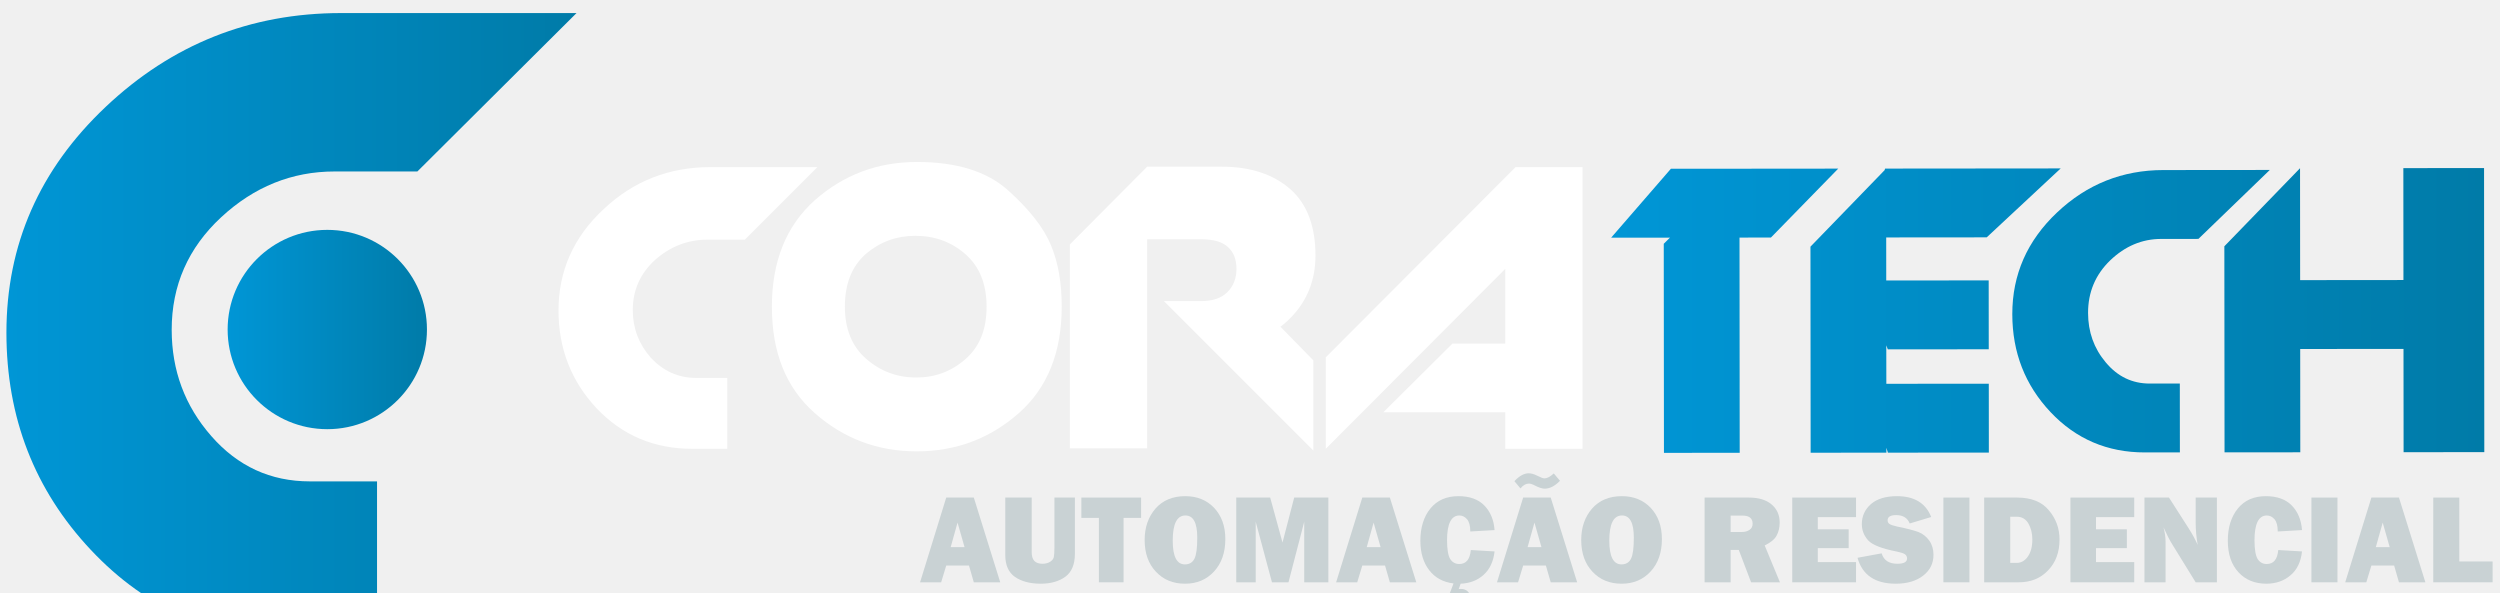
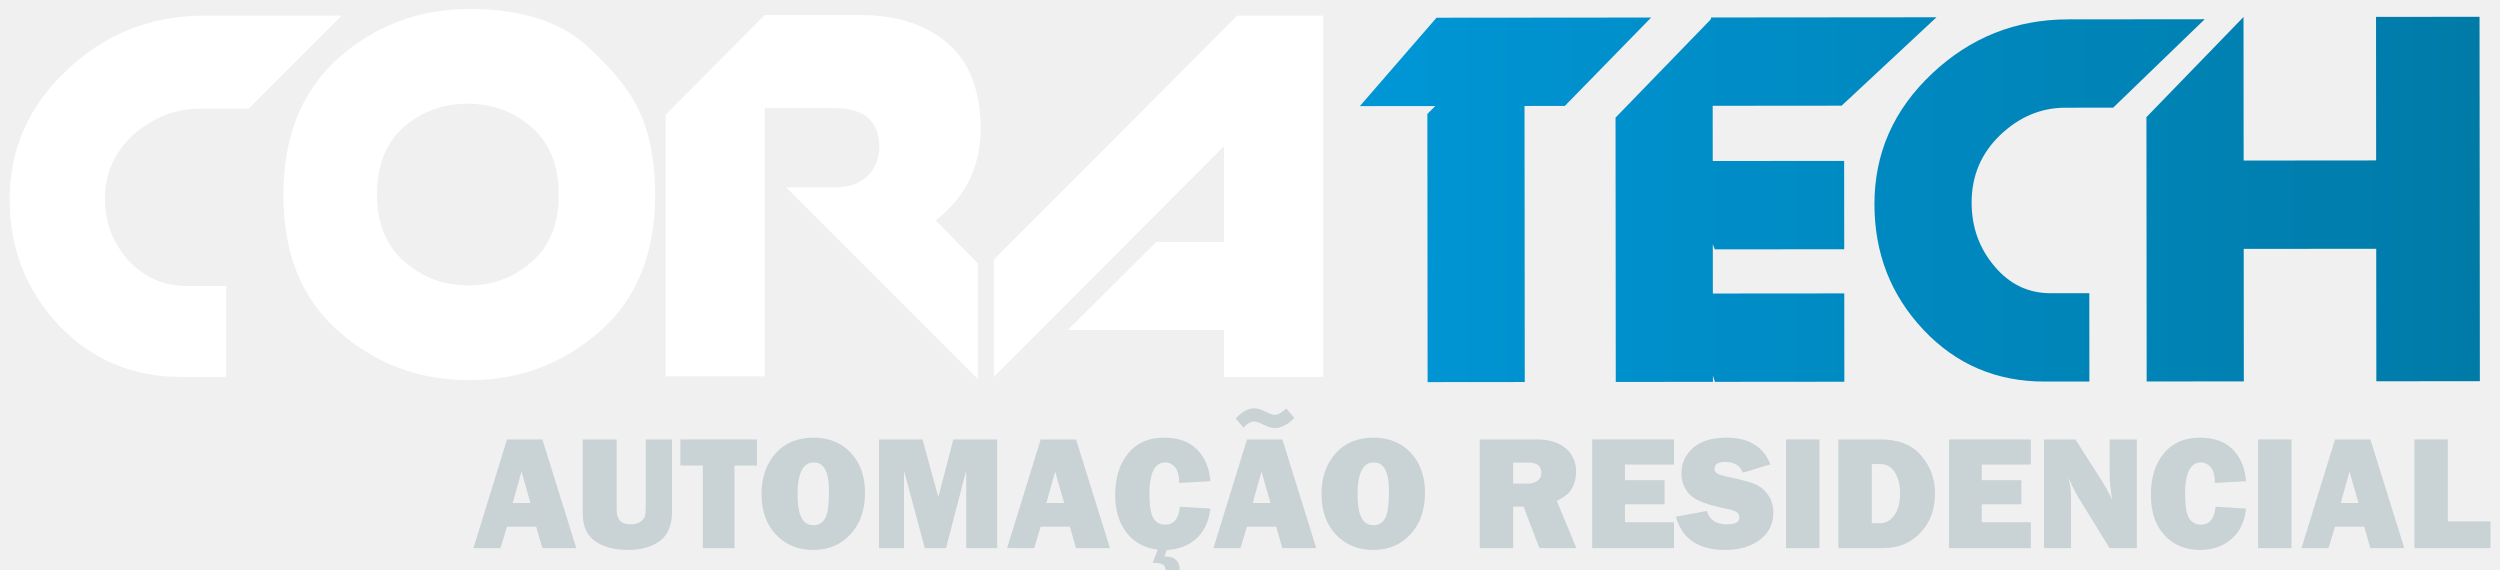
- <svg xmlns="http://www.w3.org/2000/svg" role="img" aria-label="Coratech Automação Residencial" viewBox="121 595 363 86">
+ <svg xmlns="http://www.w3.org/2000/svg" role="img" aria-label="Coratech Automação Residencial" viewBox="201 617.5 283 64.5">
  <defs>
    <linearGradient id="g" x1="0" y1="0" x2="1" y2="0">
      <stop offset="0" stop-color="#0096D6" />
      <stop offset="1" stop-color="#007BA8" />
    </linearGradient>
    <path id="c-font_5_100" d="M.345-.011 .33-.053C.337-.052 .343-.052 .348-.052 .37-.052 .389-.059 .403-.074 .417-.089 .424-.107 .424-.13 .424-.157 .414-.178 .393-.193 .373-.208 .346-.216 .314-.216 .275-.216 .236-.204 .198-.182L.217-.14C.245-.155 .272-.163 .297-.163 .324-.163 .337-.152 .337-.13 .337-.116 .33-.105 .317-.099 .303-.093 .288-.09 .272-.09 .269-.09 .264-.09 .258-.09L.289-.009C.207 .001 .143 .036 .097 .096 .051 .156 .028 .233 .028 .327 .028 .432 .055 .517 .107 .581 .16 .646 .234 .678 .328 .678 .416 .678 .484 .653 .531 .605 .579 .556 .606 .492 .612 .411L.421 .4C.421 .445 .412 .477 .395 .497 .378 .516 .358 .526 .335 .526 .271 .526 .238 .461 .238 .331 .238 .258 .247 .209 .263 .183 .28 .157 .304 .144 .334 .144 .388 .144 .418 .18 .425 .254L.612 .243C.603 .163 .574 .102 .525 .058 .477 .015 .417-.008 .345-.011Z" />
    <path id="c-font_5_174" d="M.426 0 .388 .132H.209L.169 0H.003L.209 .667H.426L.634 0H.426M.244 .277H.353L.298 .47 .244 .277M.45 .857 .499 .799C.459 .758 .419 .737 .379 .737 .359 .737 .334 .745 .303 .761 .282 .772 .266 .777 .254 .777 .231 .777 .209 .765 .188 .739L.14 .796C.179 .838 .217 .858 .253 .858 .272 .858 .294 .852 .32 .839 .347 .825 .366 .818 .377 .818 .398 .818 .422 .831 .45 .857Z" />
    <path id="c-font_5_3" d="M0 0Z" />
    <path id="c-font_5_36" d="M.426 0 .388 .132H.209L.169 0H.003L.209 .667H.426L.634 0H.426M.244 .277H.353L.298 .47 .244 .277Z" />
    <path id="c-font_5_38" d="M.425 .254 .612 .243C.603 .161 .573 .098 .521 .055 .47 .011 .406-.011 .331-.011 .241-.011 .167 .019 .112 .079 .056 .139 .028 .222 .028 .328 .028 .433 .055 .517 .107 .581 .16 .646 .234 .678 .328 .678 .416 .678 .484 .653 .531 .605 .579 .556 .606 .491 .612 .411L.421 .4C.421 .445 .412 .477 .395 .497 .378 .516 .358 .526 .335 .526 .271 .526 .238 .461 .238 .331 .238 .258 .247 .209 .263 .183 .28 .157 .304 .144 .334 .144 .388 .144 .418 .18 .425 .254Z" />
    <path id="c-font_5_39" d="M.058 0V.667H.316C.428 .667 .512 .634 .567 .567 .623 .501 .651 .424 .651 .337 .651 .237 .621 .156 .561 .094 .502 .031 .424 0 .329 0H.058M.263 .153H.316C.35 .153 .378 .17 .402 .203 .425 .236 .437 .28 .437 .337 .437 .386 .426 .428 .406 .463 .385 .498 .355 .516 .316 .516H.263V.153Z" />
    <path id="c-font_5_40" d="M.56 .159V0H.058V.667H.56V.513H.259V.417H.502V.269H.259V.159H.56Z" />
    <path id="c-font_5_44" d="M.263 .667V0H.058V.667H.263Z" />
    <path id="c-font_5_47" d="M.525 .164V0H.058V.667H.263V.164H.525Z" />
    <path id="c-font_5_48" d="M.783 .667V0H.593V.477L.469 0H.339L.211 .477V0H.058V.667H.325L.422 .313 .514 .667H.783Z" />
    <path id="c-font_5_49" d="M.628 0H.461L.279 .295C.255 .333 .232 .379 .208 .433 .219 .39 .224 .353 .224 .323V0H.058V.667H.251L.407 .423C.438 .374 .461 .331 .477 .294 .467 .351 .461 .41 .461 .469V.667H.628V0Z" />
    <path id="c-font_5_50" d="M.346-.011C.252-.011 .176 .02 .117 .083 .058 .145 .028 .228 .028 .333 .028 .433 .057 .515 .113 .58 .17 .645 .248 .678 .348 .678 .441 .678 .517 .647 .575 .586 .633 .524 .663 .443 .663 .34 .663 .234 .633 .149 .574 .085 .515 .021 .439-.011 .346-.011M.345 .141C.38 .141 .405 .156 .42 .186 .435 .216 .442 .271 .442 .352 .442 .468 .411 .526 .349 .526 .282 .526 .249 .46 .249 .327 .249 .203 .281 .141 .345 .141Z" />
    <path id="c-font_5_53" d="M.651 0H.424L.327 .255H.263V0H.058V.667H.406C.483 .667 .543 .649 .585 .613 .628 .577 .649 .529 .649 .47 .649 .432 .641 .398 .625 .368 .61 .339 .578 .313 .531 .29L.651 0M.263 .396H.35C.376 .396 .396 .402 .412 .413 .428 .424 .436 .44 .436 .461 .436 .504 .409 .525 .357 .525H.263V.396Z" />
    <path id="c-font_5_54" d="M-.011 .193 .179 .228C.195 .174 .236 .146 .302 .146 .354 .146 .379 .16 .379 .188 .379 .202 .373 .213 .362 .221 .35 .229 .328 .236 .298 .242 .181 .265 .106 .294 .073 .33 .04 .367 .023 .409 .023 .458 .023 .521 .047 .573 .094 .615 .142 .657 .211 .678 .3 .678 .436 .678 .526 .623 .569 .514L.4 .463C.382 .507 .347 .529 .293 .529 .248 .529 .226 .515 .226 .488 .226 .475 .231 .466 .241 .459 .251 .452 .271 .446 .3 .439 .38 .423 .436 .408 .47 .395 .503 .382 .531 .36 .554 .328 .576 .297 .587 .259 .587 .217 .587 .149 .56 .094 .505 .052 .451 .01 .379-.011 .29-.011 .128-.011 .027 .057-.011 .193Z" />
    <path id="c-font_5_55" d="M.332 .507V0H.138V.507H0V.667H.47V.507H.332Z" />
    <path id="c-font_5_56" d="M.599 .667V.225C.599 .141 .574 .081 .524 .044 .475 .008 .41-.011 .33-.011 .246-.011 .179 .007 .128 .042 .077 .077 .051 .135 .051 .214V.667H.259V.238C.259 .206 .266 .183 .28 .168 .293 .154 .315 .146 .344 .146 .369 .146 .389 .152 .405 .162 .421 .173 .43 .185 .433 .198 .436 .212 .438 .238 .438 .276V.667H.599Z" />
    <path id="c-font_6_34" d="M-.007 .212 .435 .655H.591V-.001H.411V.084H.127L.288 .244H.411V.418L-.007-.001V.212Z" />
    <path id="c-font_6_36" d="M.39 .164V-.001H.308C.22-.001 .146 .03 .086 .093 .027 .156-.003 .232-.003 .321-.003 .413 .032 .492 .102 .557 .172 .623 .255 .655 .351 .655H.6L.431 .486H.343C.298 .486 .257 .47 .222 .439 .187 .407 .17 .368 .17 .322 .17 .28 .184 .243 .212 .211 .241 .18 .276 .164 .318 .164H.39Z" />
    <path id="c-font_6_48" d="M.675 .33C.675 .224 .642 .141 .575 .082 .508 .023 .429-.007 .337-.007 .246-.007 .167 .023 .1 .082 .033 .141 0 .223 0 .33 0 .435 .033 .518 .1 .578 .167 .637 .246 .667 .338 .667 .43 .667 .501 .645 .55 .601 .6 .556 .633 .514 .65 .473 .667 .432 .675 .385 .675 .33M.17 .33C.17 .279 .186 .238 .219 .209 .252 .18 .291 .165 .336 .165 .38 .165 .418 .179 .451 .208 .484 .237 .5 .277 .5 .33 .5 .382 .484 .423 .451 .452 .418 .481 .379 .495 .334 .495 .29 .495 .252 .481 .219 .453 .186 .424 .17 .383 .17 .33Z" />
    <path id="c-font_6_51" d="M-.008 .475 .172 .656V0H-.008V.475M.346 .656C.413 .656 .466 .638 .505 .604 .544 .57 .564 .518 .564 .449 .564 .391 .544 .342 .505 .303 .467 .264 .415 .244 .351 .244 .323 .244 .309 .247 .309 .252L.313 .256 .324 .261 .217 .342 .298 .343C.325 .343 .345 .35 .359 .364 .373 .378 .38 .396 .38 .418 .38 .439 .374 .456 .361 .468 .349 .48 .328 .487 .298 .487H.172V.656H.346M.559-.005 .211 .343H.424L.559 .205V-.005Z" />
  </defs>
-   <path fill="url(#g)" transform="matrix(1,0,0,-1,0,841.89)" d="M170.525 244.993C157.337 244.993 145.947 240.446 136.338 231.368 126.729 222.288 121.932 211.369 121.932 198.587 121.932 186.273 126.009 175.757 134.181 167.055 142.354 158.337 152.462 153.994 164.51 153.994H175.745V176.993H165.994C160.292 176.993 155.524 179.18 151.682 183.571 147.837 187.96 145.93 193.102 145.93 199.008 145.93 205.447 148.323 210.899 153.104 215.337 157.885 219.773 163.384 221.993 169.587 221.993H181.603L204.713 244.993Z" />
-   <path fill="url(#g)" transform="matrix(1,0,0,-1,0,841.89)" d="M154.053 199.043C154.053 191.051 160.531 184.573 168.523 184.573 176.515 184.573 182.993 191.051 182.993 199.043 182.993 207.035 176.515 213.513 168.523 213.513 160.531 213.513 154.053 207.035 154.053 199.043" />
  <path fill="url(#g)" transform="matrix(1,0,0,-1,0,841.89)" d="M469.966 222.479 469.979 206.23 454.98 206.216 454.966 222.466 443.976 211.128 444.003 181.207 455.002 181.217 454.989 196.215 469.988 196.229 470.002 181.23 481.721 181.241 481.685 222.489ZM394.868 222.412H394.712L394.647 222.185 383.879 211.074 383.905 181.154 394.905 181.164 394.903 181.868 395.123 181.164 409.78 181.177 409.772 191.176 394.896 191.163 394.89 196.749 395.109 196.162 409.766 196.176 409.757 206.176 394.882 206.163 394.877 211.772V212.413L409.47 212.426 420.213 222.435ZM373.568 222.393 363.614 222.385 354.936 212.378 363.478 212.386 362.577 211.492 362.605 181.135 373.604 181.145 373.577 211.753V212.394L378.139 212.398 387.911 222.406ZM435.123 222.198C429.169 222.194 424.03 220.142 419.689 216.043 415.348 211.946 413.182 207.022 413.186 201.272 413.192 195.71 415.041 190.978 418.732 187.059 422.422 183.14 427.003 181.192 432.439 181.197L437.519 181.201 437.51 191.201 433.149 191.197C430.602 191.194 428.478 192.208 426.756 194.27 425.035 196.313 424.19 198.704 424.187 201.453 424.184 204.454 425.245 207.002 427.4 209.083 429.554 211.147 432.022 212.196 434.803 212.197L440.21 212.202 450.575 222.213Z" />
  <use fill="#FFFFFF" href="#c-font_6_36" transform="matrix(62.3439,0,0,-62.3439,202.281,660.101)" />
  <use fill="#FFFFFF" href="#c-font_6_48" transform="matrix(62.3439,0,0,-62.3439,233.079,660.101)" />
  <use fill="#FFFFFF" href="#c-font_6_51" transform="matrix(62.3439,0,0,-62.3439,276.844,660.101)" />
  <use fill="#FFFFFF" href="#c-font_6_34" transform="matrix(62.3439,0,0,-62.3439,313.939,660.101)" />
  <use fill="#C9D2D4" href="#c-font_5_36" transform="matrix(18.4487,0,0,-18.4487,254.538,679.551)" />
  <use fill="#C9D2D4" href="#c-font_5_56" transform="matrix(18.4487,0,0,-18.4487,266.024,679.551)" />
  <use fill="#C9D2D4" href="#c-font_5_55" transform="matrix(18.4487,0,0,-18.4487,278.016,679.551)" />
  <use fill="#C9D2D4" href="#c-font_5_50" transform="matrix(18.4487,0,0,-18.4487,286.687,679.551)" />
  <use fill="#C9D2D4" href="#c-font_5_48" transform="matrix(18.4487,0,0,-18.4487,299.435,679.551)" />
  <use fill="#C9D2D4" href="#c-font_5_36" transform="matrix(18.4487,0,0,-18.4487,314.95,679.551)" />
  <use fill="#C9D2D4" href="#c-font_5_100" transform="matrix(18.4487,0,0,-18.4487,326.721,679.551)" />
  <use fill="#C9D2D4" href="#c-font_5_174" transform="matrix(18.4487,0,0,-18.4487,338.306,679.551)" />
  <use fill="#C9D2D4" href="#c-font_5_50" transform="matrix(18.4487,0,0,-18.4487,350.077,679.551)" />
  <use fill="#C9D2D4" href="#c-font_5_3" transform="matrix(18.4487,0,0,-18.4487,362.825,679.551)" />
  <use fill="#C9D2D4" href="#c-font_5_53" transform="matrix(18.4487,0,0,-18.4487,367.437,679.551)" />
  <use fill="#C9D2D4" href="#c-font_5_40" transform="matrix(18.4487,0,0,-18.4487,380.166,679.551)" />
  <use fill="#C9D2D4" href="#c-font_5_54" transform="matrix(18.4487,0,0,-18.4487,390.913,679.551)" />
  <use fill="#C9D2D4" href="#c-font_5_44" transform="matrix(18.4487,0,0,-18.4487,402.111,679.551)" />
  <use fill="#C9D2D4" href="#c-font_5_39" transform="matrix(18.4487,0,0,-18.4487,408.033,679.551)" />
  <use fill="#C9D2D4" href="#c-font_5_40" transform="matrix(18.4487,0,0,-18.4487,420.56,679.551)" />
  <use fill="#C9D2D4" href="#c-font_5_49" transform="matrix(18.4487,0,0,-18.4487,431.306,679.551)" />
  <use fill="#C9D2D4" href="#c-font_5_38" transform="matrix(18.4487,0,0,-18.4487,443.962,679.551)" />
  <use fill="#C9D2D4" href="#c-font_5_44" transform="matrix(18.4487,0,0,-18.4487,455.548,679.551)" />
  <use fill="#C9D2D4" href="#c-font_5_36" transform="matrix(18.4487,0,0,-18.4487,461.47,679.551)" />
  <use fill="#C9D2D4" href="#c-font_5_47" transform="matrix(18.4487,0,0,-18.4487,473.24,679.551)" />
</svg>
